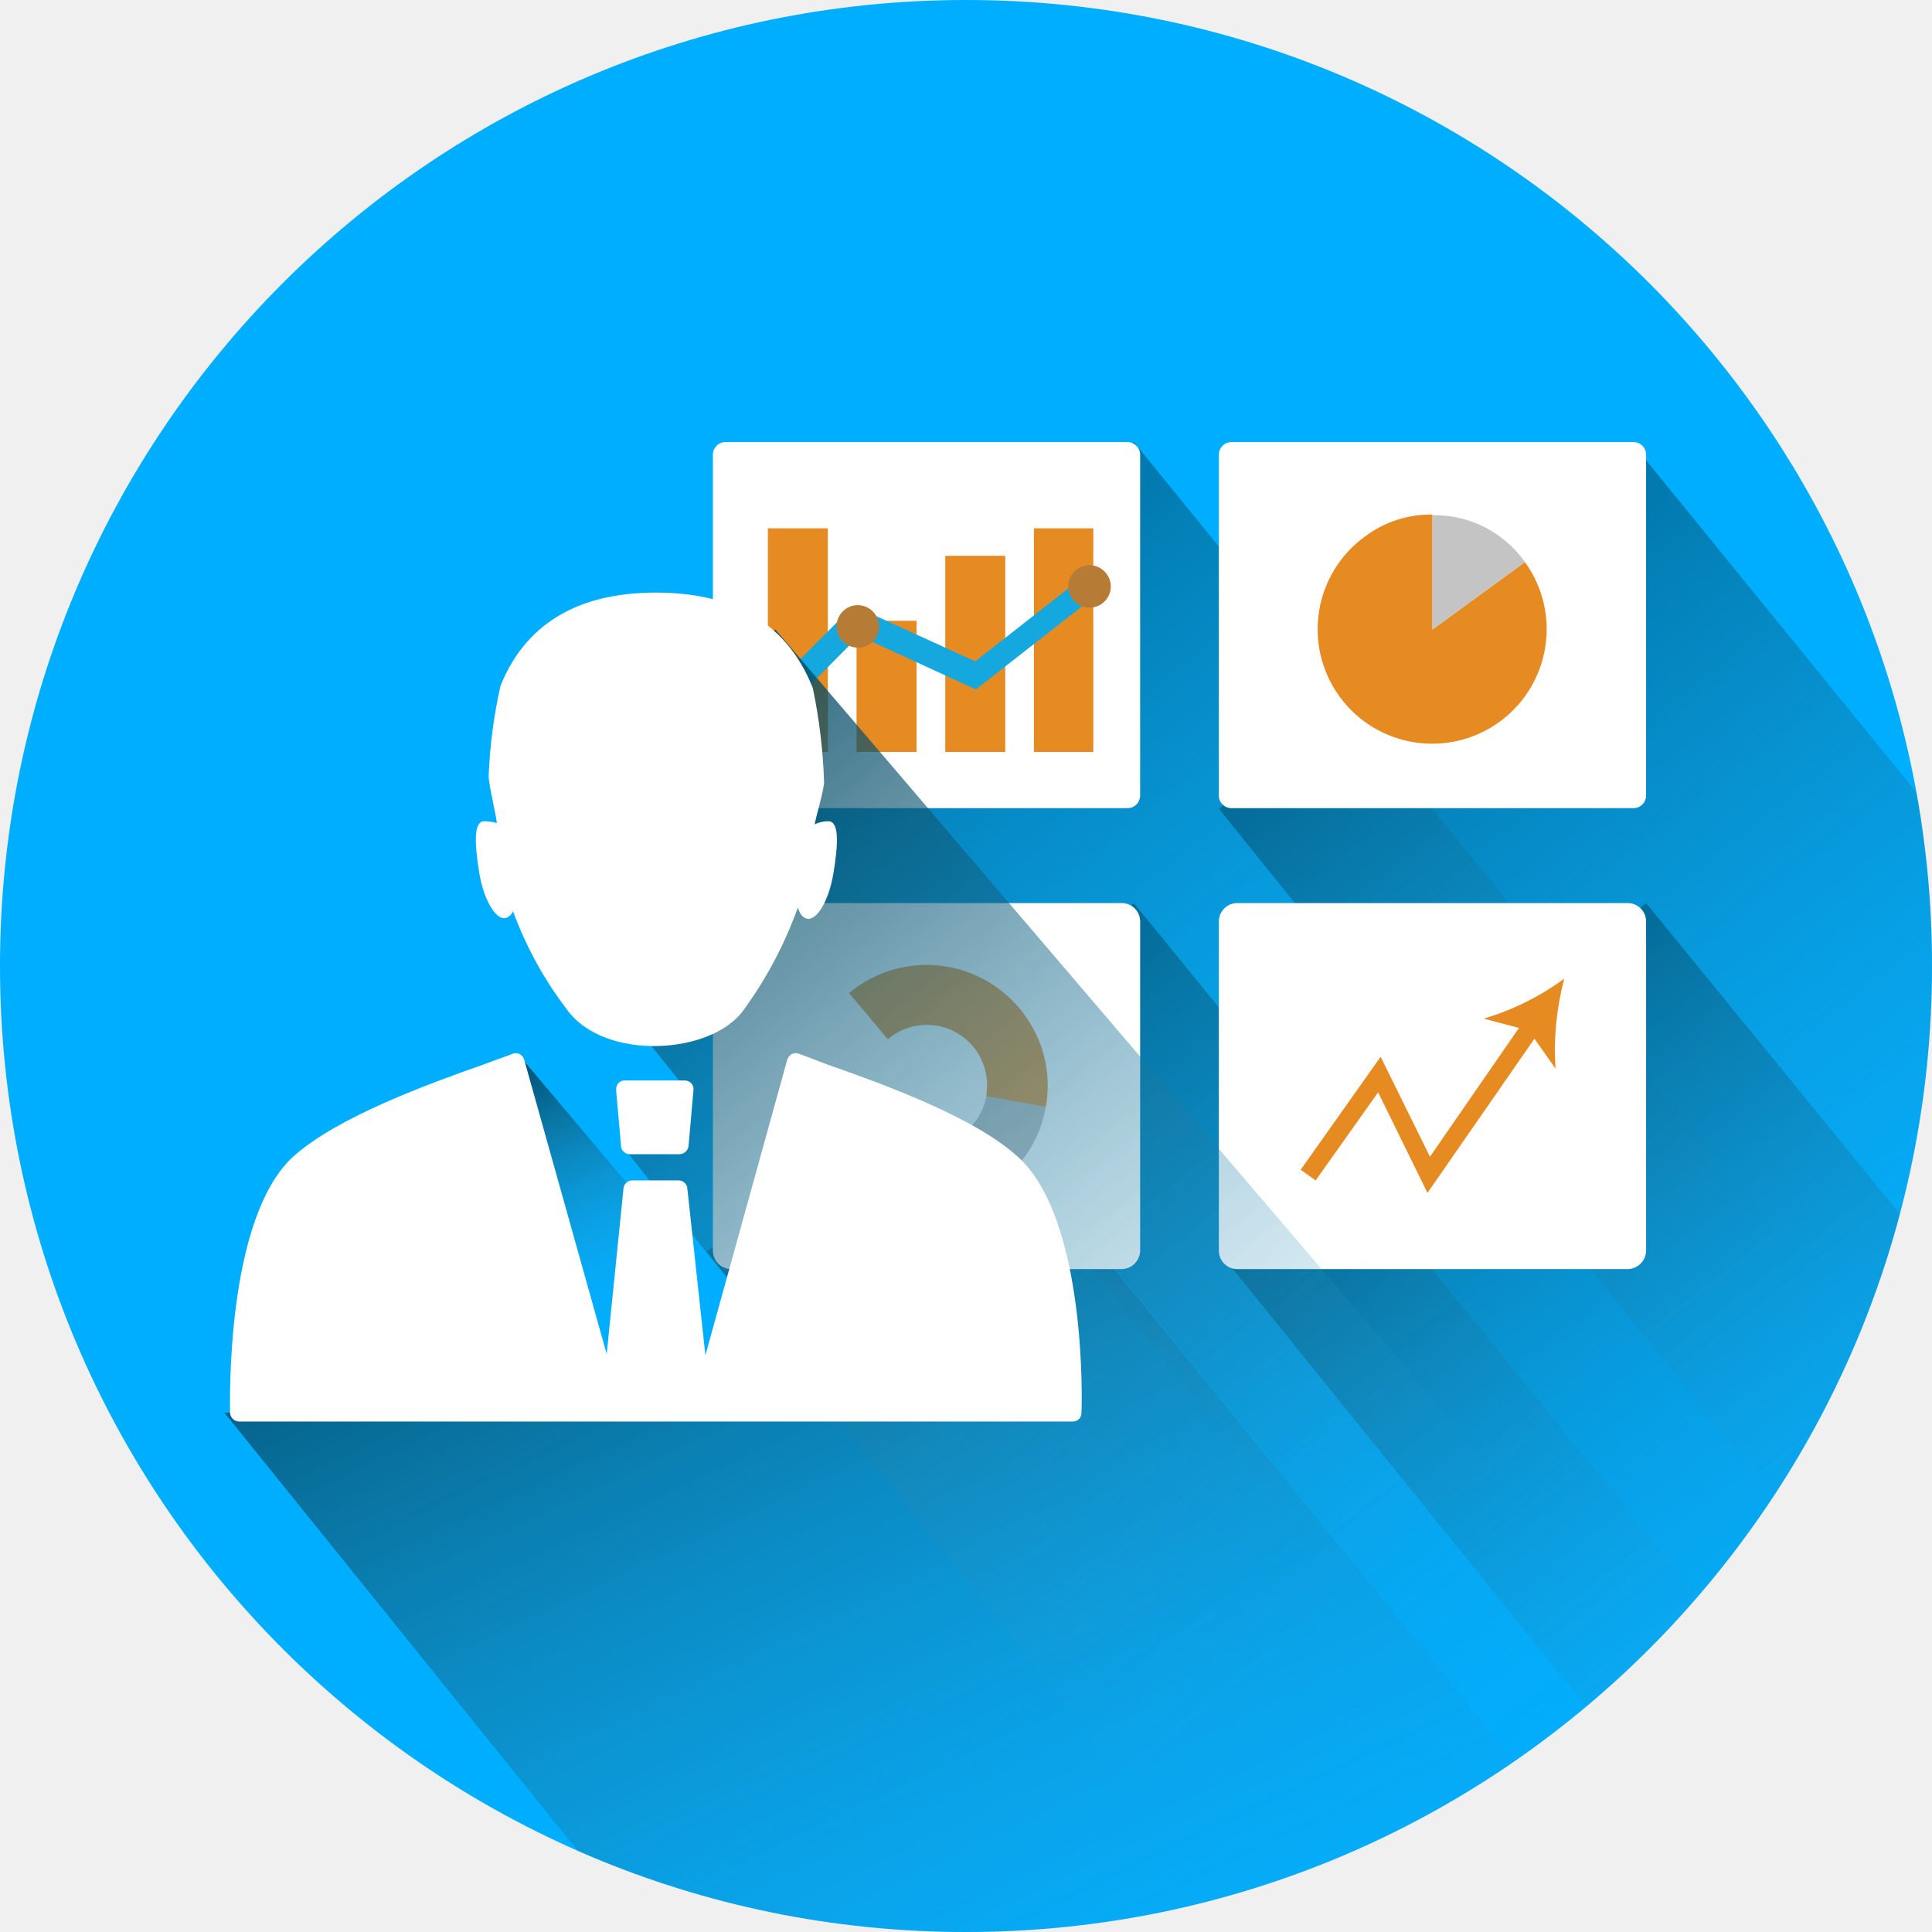
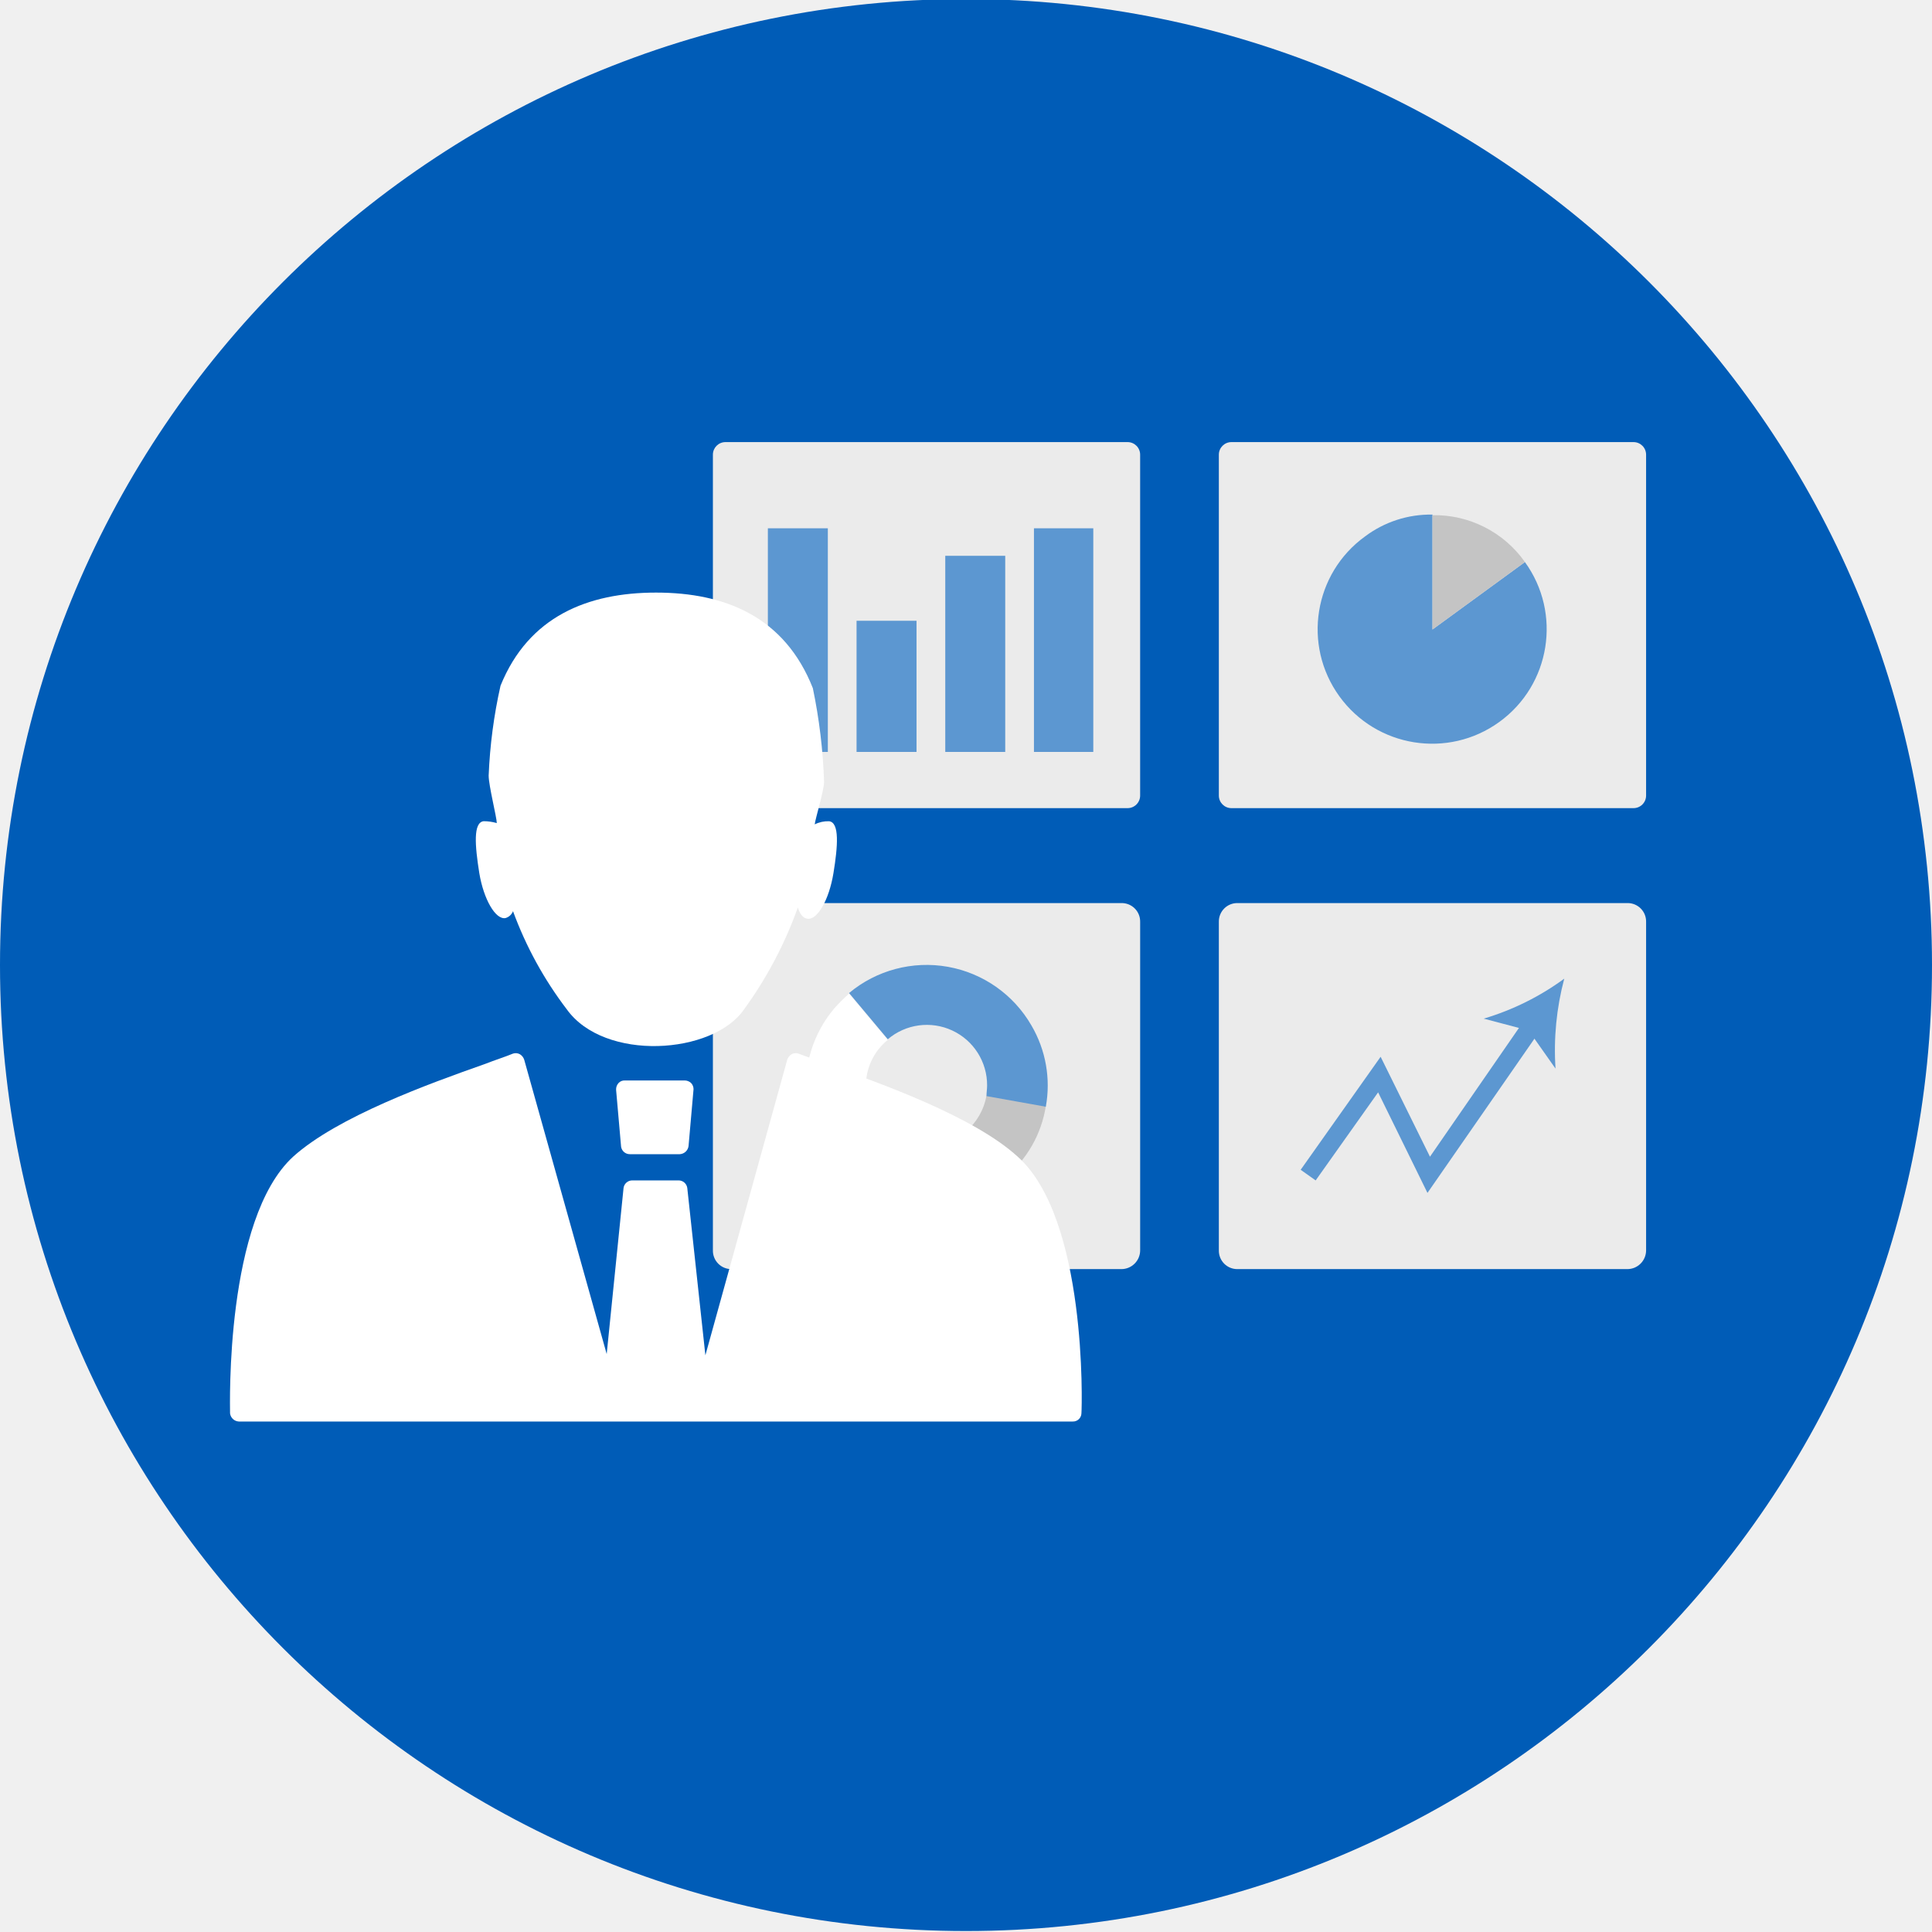
- <svg xmlns="http://www.w3.org/2000/svg" xmlns:xlink="http://www.w3.org/1999/xlink" width="200" height="200" viewBox="0 0 200 200">
+ <svg xmlns="http://www.w3.org/2000/svg" width="200" height="200" viewBox="0 0 200 200">
  <defs>
    <clipPath id="clip-path">
      <circle id="Ellipse_60" data-name="Ellipse 60" cx="100" cy="100" r="100" fill="#00aeff" />
    </clipPath>
-     <linearGradient id="linear-gradient" x1="0.125" y1="0.135" x2="0.531" y2="0.625" gradientUnits="objectBoundingBox">
-       <stop offset="0" stop-color="#014660" />
-       <stop offset="0.178" stop-color="#0e5672" stop-opacity="0.824" />
-       <stop offset="0.741" stop-color="#278eb9" stop-opacity="0.259" />
-       <stop offset="1" stop-color="#29abe2" stop-opacity="0" />
-     </linearGradient>
-     <linearGradient id="linear-gradient-2" x1="0.125" y1="0.135" x2="0.531" y2="0.625" xlink:href="#linear-gradient" />
-     <linearGradient id="linear-gradient-3" x1="0.145" y1="0.035" x2="0.53" y2="0.629" xlink:href="#linear-gradient" />
-     <clipPath id="clip-path-2">
-       <path id="Path_349" data-name="Path 349" d="M142.489,187.36l9.958-1.552H188.4l70.093,86.258L321.02,161.689,196.223,60.3,109.9,125.479Z" transform="translate(-109.9 -60.3)" />
-     </clipPath>
-     <linearGradient id="linear-gradient-4" x1="0.125" y1="0.135" x2="0.531" y2="0.625" xlink:href="#linear-gradient" />
-     <linearGradient id="linear-gradient-5" x1="0.149" y1="0.155" x2="0.537" y2="0.629" xlink:href="#linear-gradient" />
-     <linearGradient id="linear-gradient-6" x1="0.163" y1="0.087" x2="0.508" y2="0.645" xlink:href="#linear-gradient" />
-     <linearGradient id="linear-gradient-7" x1="0.059" y1="0.118" x2="0.501" y2="0.64" xlink:href="#linear-gradient" />
    <clipPath id="clip-Leading_Wisely">
      <rect width="200" height="200" />
    </clipPath>
  </defs>
  <g id="Leading_Wisely" data-name="Leading Wisely" clip-path="url(#clip-Leading_Wisely)">
-     <circle id="Ellipse_24" data-name="Ellipse 24" cx="100" cy="100" r="100" fill="#00aeff" />
+     <circle id="Blue_300_Bg" data-name="Blue 300 Bg" cx="100" cy="100" r="100" transform="translate(0 -0.1)" fill="#005cb7" />
    <g id="Mask_Group_5" data-name="Mask Group 5" clip-path="url(#clip-path)">
      <g id="Group_287" data-name="Group 287" transform="translate(-34.121 -33.121)">
-         <path id="Path_341" data-name="Path 341" d="M334.925,275.377,210.128,122,165.9,158.081l99.514,123.374C263.862,286.757,335.184,275.506,334.925,275.377Z" transform="translate(-58.627 -43.113)" opacity="0.5" fill="url(#linear-gradient)" />
-         <path id="Path_342" data-name="Path 342" d="M416.925,278.277,292.128,124.9,247.9,160.981l99.514,123.374C345.862,289.593,417.184,278.406,416.925,278.277Z" transform="translate(-87.604 -44.138)" opacity="0.5" fill="url(#linear-gradient-2)" />
-         <path id="Path_343" data-name="Path 343" d="M209.835,159.892H168.193A1.3,1.3,0,0,1,166.9,158.6V123.293A1.3,1.3,0,0,1,168.193,122h41.642a1.3,1.3,0,0,1,1.293,1.293V158.6A1.3,1.3,0,0,1,209.835,159.892Z" transform="translate(-58.98 -43.113)" fill="#fff" />
+         <path id="Path_343" data-name="Path 343" d="M209.835,159.892H168.193A1.3,1.3,0,0,1,166.9,158.6V123.293A1.3,1.3,0,0,1,168.193,122h41.642a1.3,1.3,0,0,1,1.293,1.293V158.6A1.3,1.3,0,0,1,209.835,159.892Z" transform="translate(-58.98 -43.113)" fill="#ebebeb" />
        <g id="Group_282" data-name="Group 282" transform="translate(108.308 87.81)">
-           <rect id="Rectangle_132" data-name="Rectangle 132" width="6.208" height="23.149" transform="translate(5.302)" fill="#e58b22" />
-           <rect id="Rectangle_133" data-name="Rectangle 133" width="6.208" height="13.579" transform="translate(14.484 9.57)" fill="#e58b22" />
-           <rect id="Rectangle_134" data-name="Rectangle 134" width="6.208" height="20.304" transform="translate(23.666 2.845)" fill="#e58b22" />
-           <rect id="Rectangle_135" data-name="Rectangle 135" width="6.143" height="23.149" transform="translate(32.848)" fill="#e58b22" />
-           <g id="Group_281" data-name="Group 281" transform="translate(0 3.815)">
-             <g id="Group_280" data-name="Group 280" transform="translate(0 0.841)">
-               <path id="Path_344" data-name="Path 344" d="M206.232,145.716l-11.9,9.311-12.092-5.561L169.375,162.4l-1.875-1.811,14.161-14.226,12.609,5.755L205.909,143" transform="translate(-167.5 -143)" fill="#14a8df" />
-             </g>
-             <path id="Path_345" data-name="Path 345" d="M228.2,143.9a2.2,2.2,0,1,1-2.2-2.2A2.222,2.222,0,0,1,228.2,143.9Z" transform="translate(-187.396 -141.7)" fill="#b67c36" />
-           </g>
-           <path id="Path_346" data-name="Path 346" d="M191.1,150.3a2.2,2.2,0,1,1-2.2-2.2A2.222,2.222,0,0,1,191.1,150.3Z" transform="translate(-174.285 -140.147)" fill="#b67c36" />
+           <rect id="Rectangle_132" data-name="Rectangle 132" width="6.208" height="23.149" transform="translate(5.302)" fill="#5c97d1" />
+           <rect id="Rectangle_133" data-name="Rectangle 133" width="6.208" height="13.579" transform="translate(14.484 9.57)" fill="#5c97d1" />
+           <rect id="Rectangle_134" data-name="Rectangle 134" width="6.208" height="20.304" transform="translate(23.666 2.845)" fill="#5c97d1" />
+           <rect id="Rectangle_135" data-name="Rectangle 135" width="6.143" height="23.149" transform="translate(32.848)" fill="#5c97d1" />
        </g>
-         <path id="Path_347" data-name="Path 347" d="M295.746,388.977,170.949,235.6l-17.588,2.78-5.949,7.371-7.695,11.962-20.368,3.039L88.7,262.628,188.214,386C186.6,391.24,295.94,389.042,295.746,388.977Z" transform="translate(-31.345 -83.258)" opacity="0.8" fill="url(#linear-gradient-3)" />
-         <g id="Group_284" data-name="Group 284" transform="translate(71.063 38.991)">
-           <g id="Group_283" data-name="Group 283" clip-path="url(#clip-path-2)">
-             <path id="Path_348" data-name="Path 348" d="M334.925,349.177,210.128,195.8,165.9,231.881l99.514,123.374C263.862,360.493,335.184,349.306,334.925,349.177Z" transform="translate(-129.69 -108.184)" opacity="0.5" fill="url(#linear-gradient-4)" />
-           </g>
-         </g>
-         <path id="Path_350" data-name="Path 350" d="M209.189,233.692H168.84a1.905,1.905,0,0,1-1.94-1.94V197.74a1.905,1.905,0,0,1,1.94-1.94h40.349a1.905,1.905,0,0,1,1.94,1.94v34.012A1.945,1.945,0,0,1,209.189,233.692Z" transform="translate(-58.98 -69.193)" fill="#fff" />
+         <path id="Path_350" data-name="Path 350" d="M209.189,233.692H168.84a1.905,1.905,0,0,1-1.94-1.94V197.74a1.905,1.905,0,0,1,1.94-1.94h40.349a1.905,1.905,0,0,1,1.94,1.94v34.012A1.945,1.945,0,0,1,209.189,233.692Z" transform="translate(-58.98 -69.193)" fill="#ebebeb" />
        <g id="Group_285" data-name="Group 285" transform="translate(117.53 133.009)">
          <path id="Path_351" data-name="Path 351" d="M187.994,219.87a6.075,6.075,0,0,1,2.263-4.785l-4.009-4.785a17.571,17.571,0,0,0-1.552,1.552,12.519,12.519,0,0,0,1.552,17.653l4.009-4.785A6.63,6.63,0,0,1,187.994,219.87Z" transform="translate(-181.762 -207.326)" fill="#fff" />
          <path id="Path_352" data-name="Path 352" d="M196.718,231.838a6.244,6.244,0,0,1-4.009-1.487l-4.009,4.785a12.433,12.433,0,0,0,16.1,0,11.969,11.969,0,0,0,4.268-7.436l-6.143-1.1A6.309,6.309,0,0,1,196.718,231.838Z" transform="translate(-184.214 -213.086)" fill="#c4c4c4" />
-           <path id="Path_353" data-name="Path 353" d="M207.581,211.972A12.527,12.527,0,0,0,188.7,208.61l4.009,4.785a6.238,6.238,0,0,1,10.281,4.785c0,.388-.065.711-.065,1.1l6.143,1.1A12.282,12.282,0,0,0,207.581,211.972Z" transform="translate(-184.214 -205.7)" fill="#e79a46" />
+           <path id="Path_353" data-name="Path 353" d="M207.581,211.972A12.527,12.527,0,0,0,188.7,208.61l4.009,4.785a6.238,6.238,0,0,1,10.281,4.785c0,.388-.065.711-.065,1.1l6.143,1.1A12.282,12.282,0,0,0,207.581,211.972Z" transform="translate(-184.214 -205.7)" fill="#5c97d1" />
        </g>
-         <path id="Path_354" data-name="Path 354" d="M290.835,159.892H249.193A1.3,1.3,0,0,1,247.9,158.6V123.293A1.3,1.3,0,0,1,249.193,122h41.642a1.3,1.3,0,0,1,1.293,1.293V158.6A1.3,1.3,0,0,1,290.835,159.892Z" transform="translate(-87.604 -43.113)" fill="#fff" />
-         <path id="Path_355" data-name="Path 355" d="M388.991,314.454,292.128,195.8,247.9,231.881l76.753,95.052.905,1.487c2.069,3.168,41.383-2.2,59.941-4.979A5.55,5.55,0,0,0,388.991,314.454Z" transform="translate(-87.604 -69.193)" opacity="0.5" fill="url(#linear-gradient-5)" />
-         <path id="Path_356" data-name="Path 356" d="M290.189,233.692H249.84a1.905,1.905,0,0,1-1.94-1.94V197.74a1.905,1.905,0,0,1,1.94-1.94h40.349a1.905,1.905,0,0,1,1.94,1.94v34.012A1.945,1.945,0,0,1,290.189,233.692Z" transform="translate(-87.604 -69.193)" fill="#fff" />
-         <path id="Path_357" data-name="Path 357" d="M172.193,254.818l-8.277-17.329V244.6l-13.45,13.838-2.845-17.071L130.486,221,119.3,242.662l13,9.829C130.745,257.663,172.387,254.883,172.193,254.818Z" transform="translate(-42.159 -78.098)" opacity="0.8" fill="url(#linear-gradient-6)" />
-         <path id="Path_358" data-name="Path 358" d="M299.75,314.171,161.245,152,132.6,175.472l19.722,24.507-6.208,6.4,81.473,102.812.905,1.617C231.273,315.27,299.944,314.3,299.75,314.171Z" transform="translate(-46.859 -53.715)" opacity="0.8" fill="url(#linear-gradient-7)" />
+         <path id="Path_354" data-name="Path 354" d="M290.835,159.892H249.193A1.3,1.3,0,0,1,247.9,158.6V123.293A1.3,1.3,0,0,1,249.193,122h41.642a1.3,1.3,0,0,1,1.293,1.293V158.6A1.3,1.3,0,0,1,290.835,159.892Z" transform="translate(-87.604 -43.113)" fill="#ebebeb" />
+         <path id="Path_356" data-name="Path 356" d="M290.189,233.692H249.84a1.905,1.905,0,0,1-1.94-1.94V197.74a1.905,1.905,0,0,1,1.94-1.94h40.349a1.905,1.905,0,0,1,1.94,1.94v34.012A1.945,1.945,0,0,1,290.189,233.692Z" transform="translate(-87.604 -69.193)" fill="#ebebeb" />
        <path id="Path_359" data-name="Path 359" d="M136.669,196.6a.988.988,0,0,1,.647.259.926.926,0,0,1,.259.647l-.517,5.884a.966.966,0,0,1-.905.841h-5.173a.907.907,0,0,1-.905-.776l-.517-5.884a.973.973,0,0,1,.259-.711.83.83,0,0,1,.647-.259Zm-18.558-16.812a1.187,1.187,0,0,0,.776-.711,38.674,38.674,0,0,0,5.561,10.152c3.88,5.432,15.131,4.72,18.364,0a41.909,41.909,0,0,0,5.561-10.54c.194.647.517,1.1.97,1.164,1.035.194,2.263-1.94,2.716-4.72s.647-5.238-.453-5.367a3.1,3.1,0,0,0-1.487.323c.065-.582.97-3.556.97-4.4a56.822,56.822,0,0,0-1.164-9.7c-2.91-7.371-9.053-9.893-16.23-9.893-7.048,0-13.191,2.457-16.1,9.635a51.843,51.843,0,0,0-1.229,9.311c0,1.035.841,4.332.841,4.914a4.923,4.923,0,0,0-1.358-.194c-1.1.129-.905,2.522-.453,5.367C115.848,177.849,117.077,179.983,118.111,179.789Zm59.618,51.277a.871.871,0,0,1-.905.841H90.5a.966.966,0,0,1-.905-.841c0-.841-.517-20.11,6.531-26.576,4.591-4.138,14.1-7.565,19.786-9.57,1.164-.453,2.2-.776,2.974-1.1a.89.89,0,0,1,.711.065,1.032,1.032,0,0,1,.453.582l8.535,30.456,1.746-17.2a.907.907,0,0,1,.905-.776h4.785a.907.907,0,0,1,.905.776l1.875,17.329,8.471-30.585a1.032,1.032,0,0,1,.453-.582.916.916,0,0,1,.711-.065c.711.259,1.746.647,2.91,1.1,5.69,2,15.26,5.432,19.786,9.57C178.311,210.891,177.794,230.225,177.729,231.065Z" transform="translate(-31.659 -51.63)" fill="#fff" />
-         <path id="Path_360" data-name="Path 360" d="M274.126,232.376l-5.108-10.41-6.466,9.117-1.552-1.1,8.277-11.7,5.108,10.346,9.829-14.226,1.617,1.1Z" transform="translate(-92.234 -75.766)" fill="#e58b22" />
-         <path id="Path_361" data-name="Path 361" d="M298.641,207.9a28.861,28.861,0,0,0-.905,9.311l-2.78-3.944-4.656-1.229A27.193,27.193,0,0,0,298.641,207.9Z" transform="translate(-102.588 -73.469)" fill="#e58b22" />
-         <path id="Path_362" data-name="Path 362" d="M275.609,145.5l9.57-6.983a11.854,11.854,0,1,1-16.553-2.651,11.288,11.288,0,0,1,6.983-2.263v11.9Z" transform="translate(-93.199 -47.212)" fill="#e58b22" />
+         <path id="Path_360" data-name="Path 360" d="M274.126,232.376l-5.108-10.41-6.466,9.117-1.552-1.1,8.277-11.7,5.108,10.346,9.829-14.226,1.617,1.1Z" transform="translate(-92.234 -75.766)" fill="#5c97d1" />
+         <path id="Path_361" data-name="Path 361" d="M298.641,207.9a28.861,28.861,0,0,0-.905,9.311l-2.78-3.944-4.656-1.229A27.193,27.193,0,0,0,298.641,207.9Z" transform="translate(-102.588 -73.469)" fill="#5c97d1" />
+         <path id="Path_362" data-name="Path 362" d="M275.609,145.5l9.57-6.983a11.854,11.854,0,1,1-16.553-2.651,11.288,11.288,0,0,1,6.983-2.263v11.9Z" transform="translate(-93.199 -47.212)" fill="#5c97d1" />
        <path id="Path_363" data-name="Path 363" d="M282.1,145.533V133.7a11.453,11.453,0,0,1,9.57,4.85Z" transform="translate(-99.69 -47.248)" fill="#c4c4c4" />
      </g>
    </g>
  </g>
</svg>
